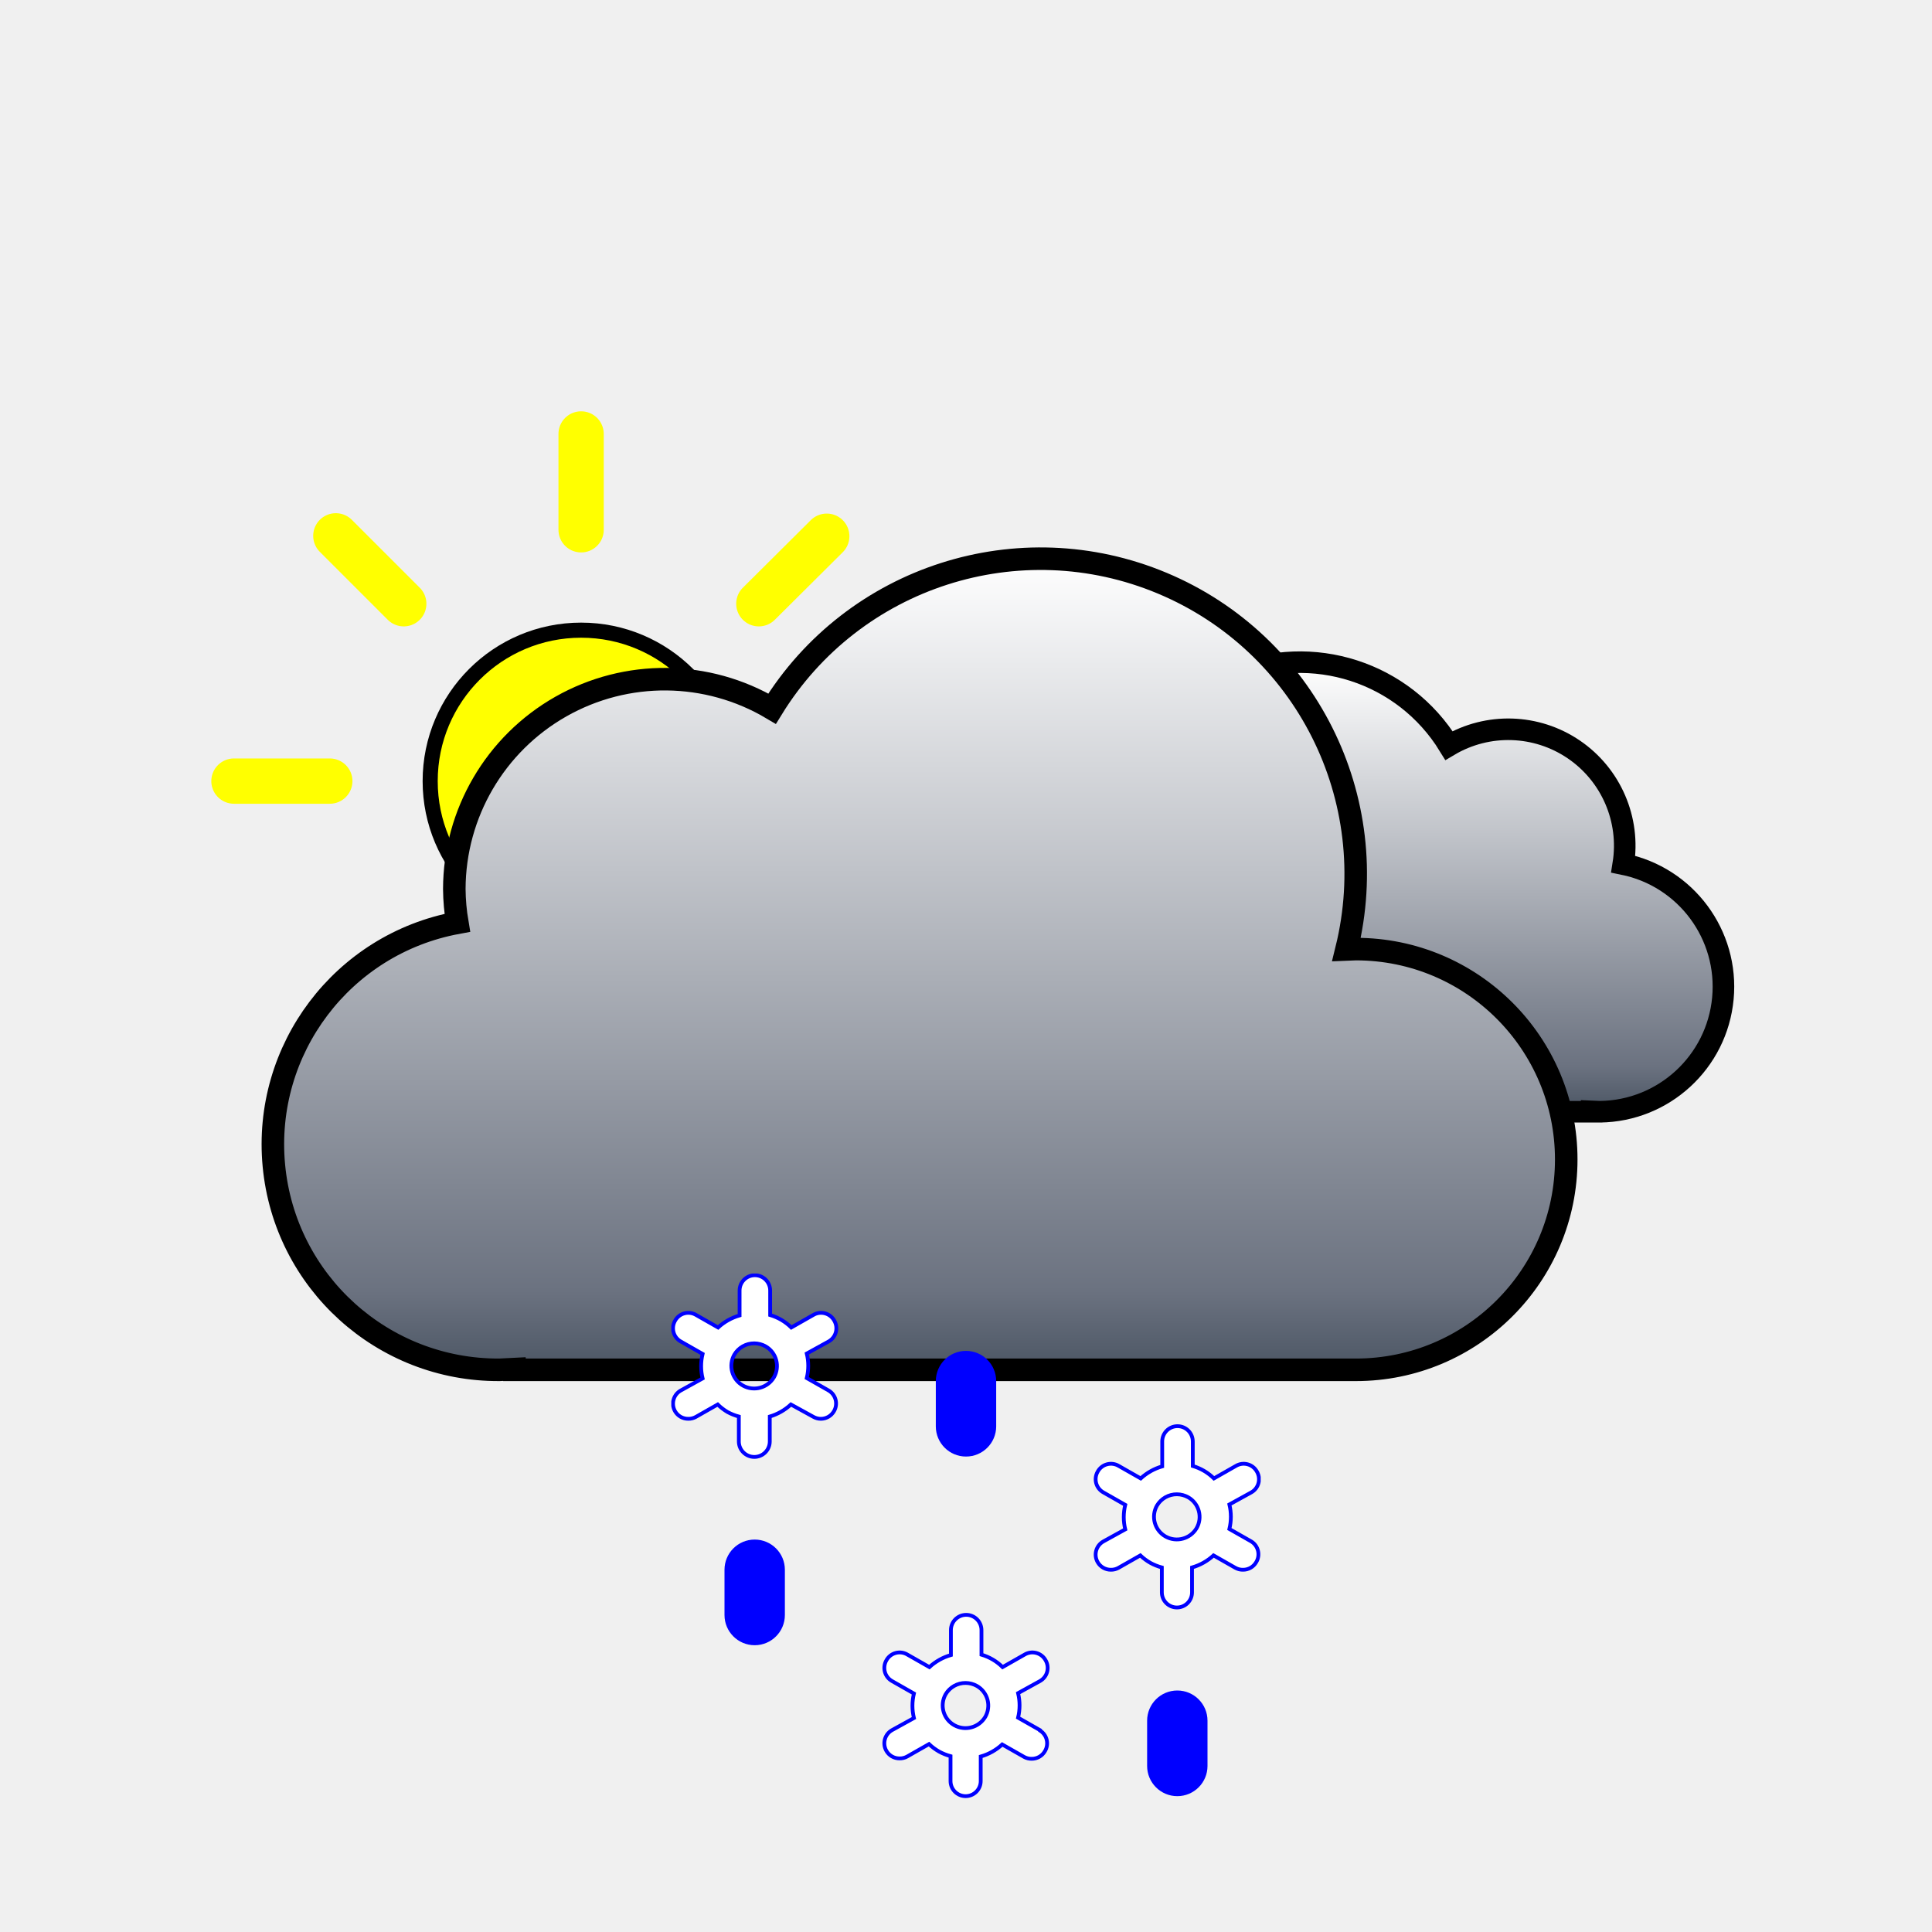
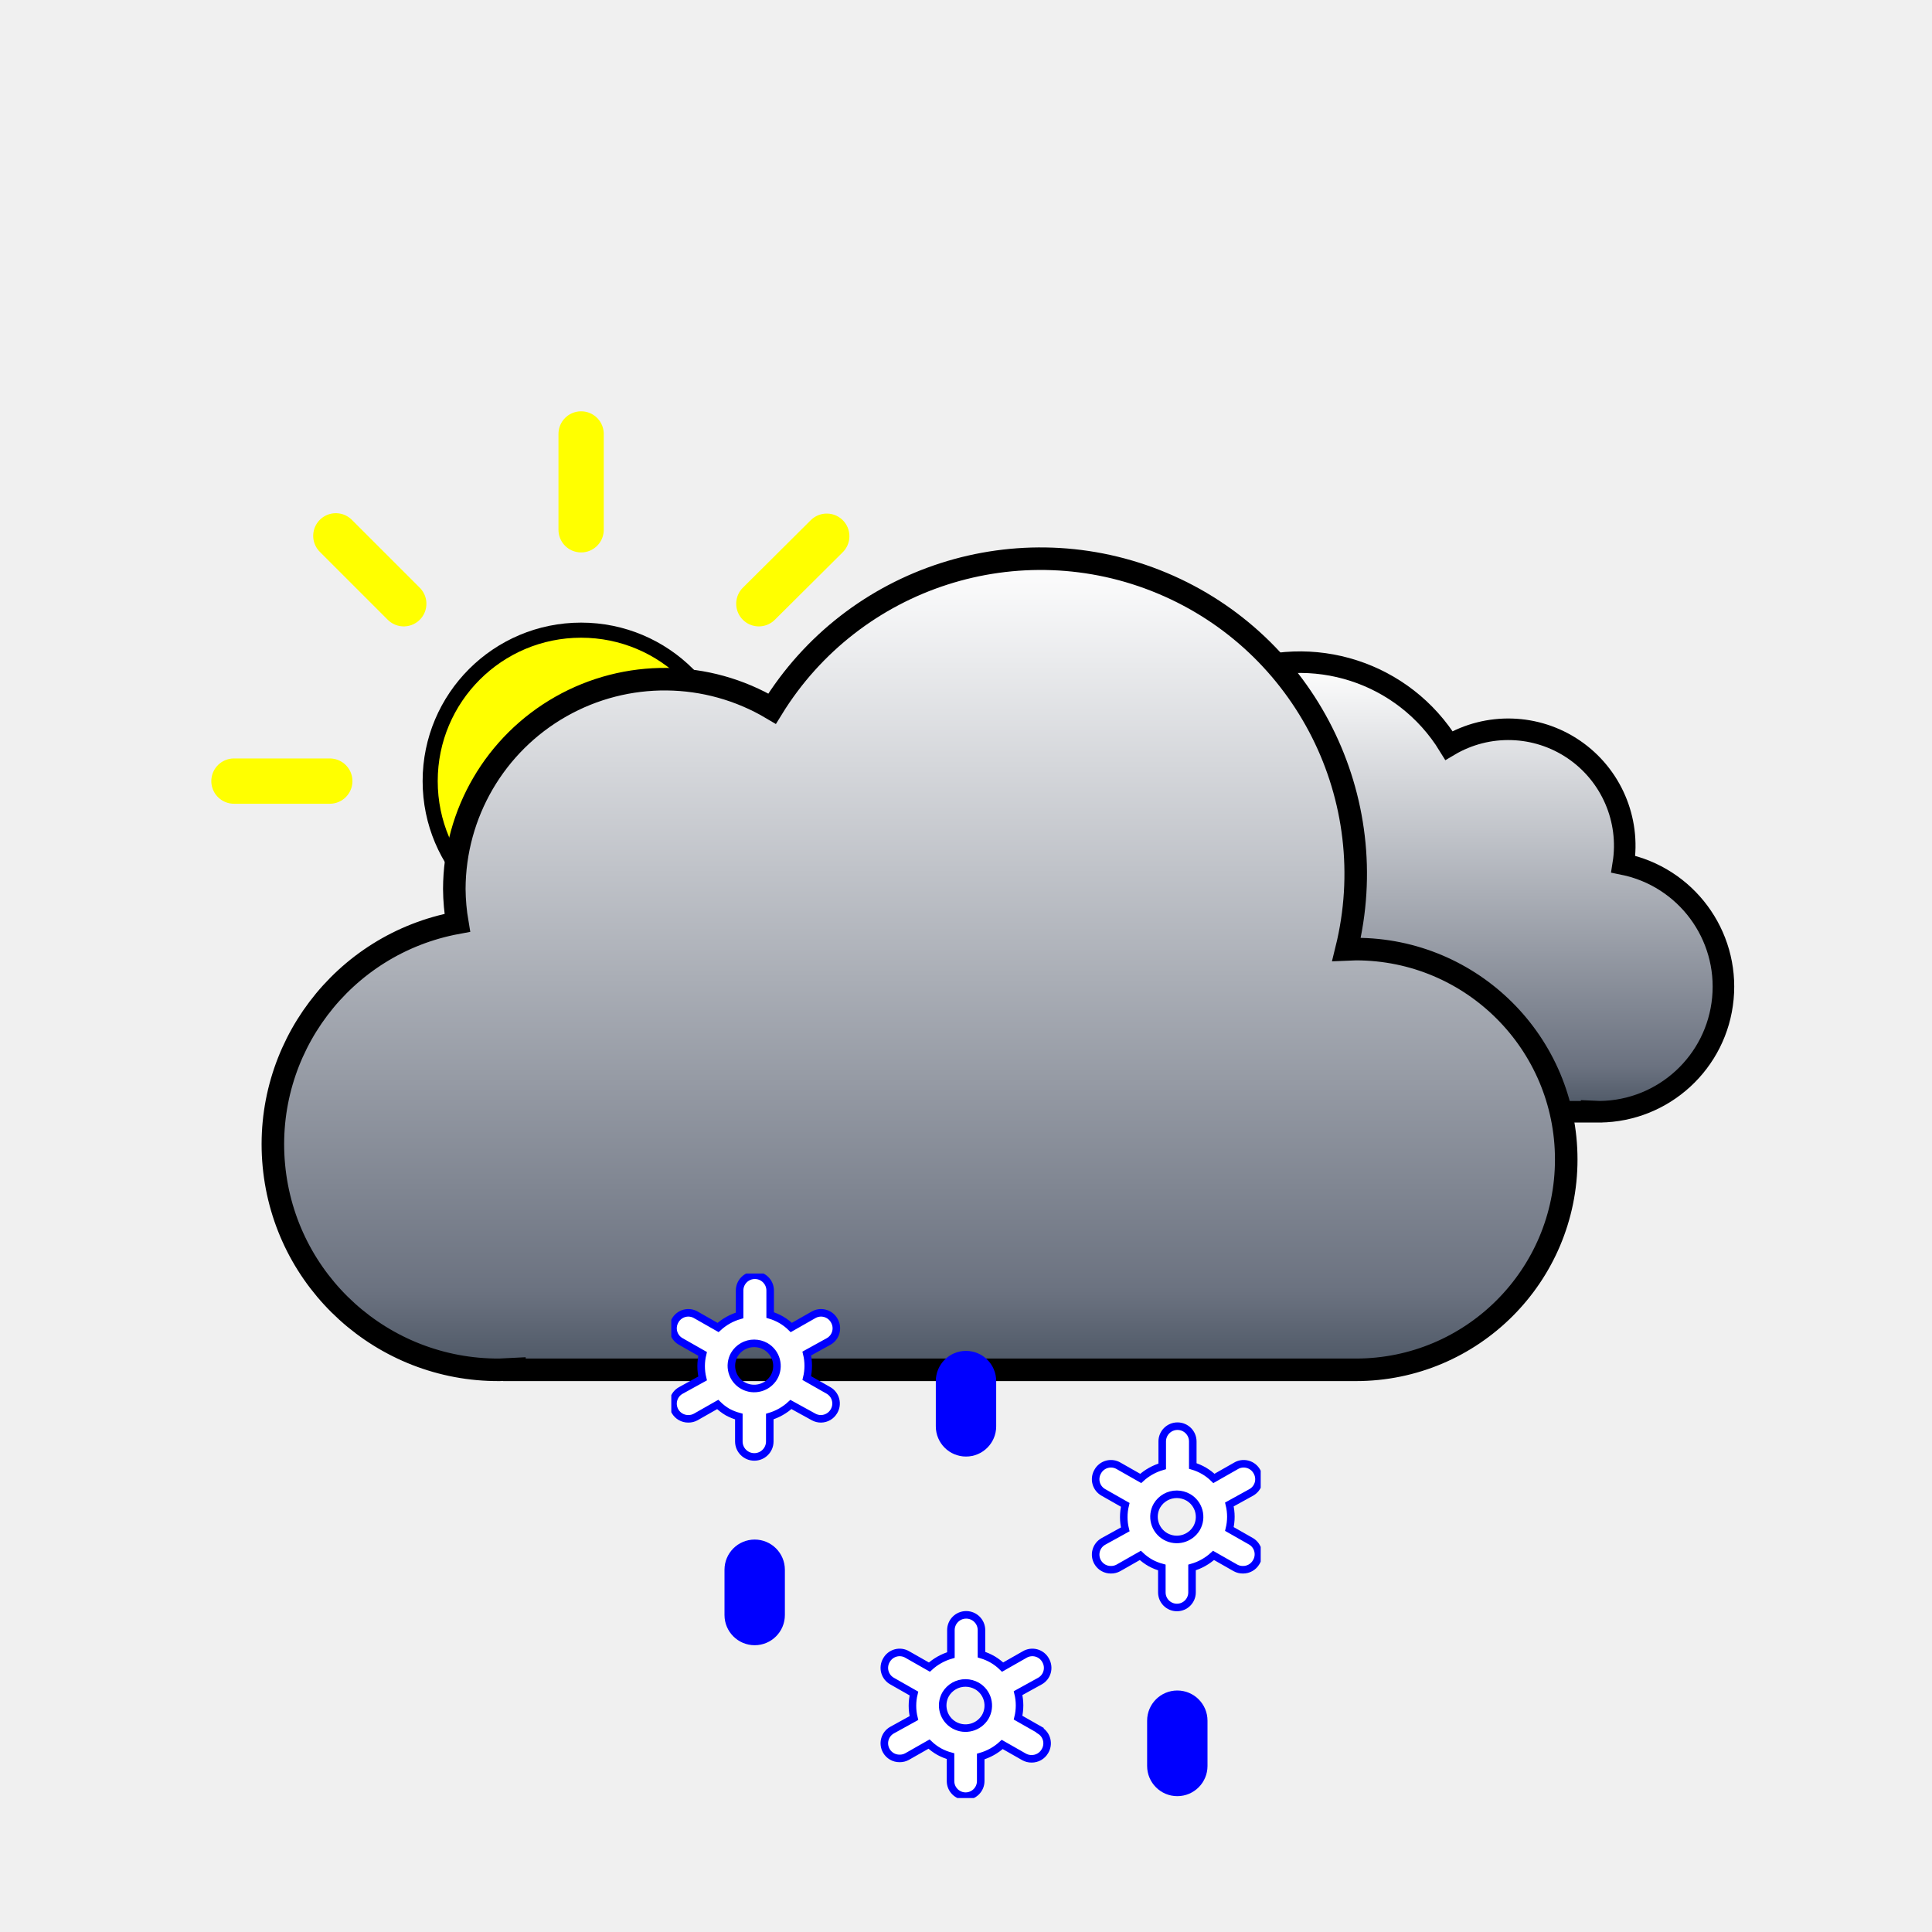
<svg xmlns="http://www.w3.org/2000/svg" xmlns:xlink="http://www.w3.org/1999/xlink" viewBox="0 0 512 512">
  <defs>
    <linearGradient id="cloudGradient" x1="0" y1="0" x2="0" y2="1" gradientUnits="objectBoundingBox">
      <stop offset="0" stop-color="white" />
      <stop offset=".9" stop-color="#6b7280" />
      <stop offset="1" stop-color="#4b5563" />
    </linearGradient>
    <symbol id="k" viewBox="0 0 196 196">
      <circle cx="98" cy="98" r="40" fill="yellow" stroke="black" stroke-miterlimit="10" stroke-width="4" />
      <path fill="none" stroke="yellow" stroke-linecap="round" stroke-miterlimit="10" stroke-width="12" d="M98 31.4V6m0 184v-25.4M145.1 51l18-17.9M33 163l18-17.9M51 51 33 33m130.1 130.1-18-18M6 98h25.4M190 98h-25.4" />
    </symbol>
    <symbol id="m" viewBox="0 0 210.3 126.1">
      <path fill="url(#cloudGradient)" stroke="black" stroke-miterlimit="10" stroke-width="6" d="M.5 93.2a32.4 32.4 0 0032.4 32.4h129.8v-.1l2.3.1a34.8 34.8 0 006.5-68.9 32.4 32.4 0 00-48.5-33 48.6 48.6 0 00-88.6 37.1h-1.5A32.4 32.4 0 00.5 93.1Z" />
    </symbol>
    <symbol id="n" viewBox="0 0 350 223">
      <path fill="url(#cloudGradient)" stroke="black" stroke-miterlimit="10" stroke-width="6" d="m291 107-2.5.1A83.9 83.9 0 00135.6 43 56 56 0 0051 91a56.6 56.6 0 00.8 9A60 60 0 0063 219l4-.2v.2h224a56 56 0 000-112Z" />
    </symbol>
    <symbol id="l" viewBox="0 0 398 222">
      <use xlink:href="#m" width="200.3" height="126.1" transform="translate(198 27)" />
      <use xlink:href="#n" width="350" height="222" />
    </symbol>
    <symbol id="j" viewBox="0 0 410.8 258">
      <use xlink:href="#k" width="196" height="196" />
      <use xlink:href="#l" width="398" height="222" transform="translate(12.84 36)" />
    </symbol>
    <symbol id="p" viewBox="0 0 156.2 139">
-       <path fill="white" stroke="blue" stroke-miterlimit="10" d="m41.7 31-5.8-3.3a13.7 13.7 0 000-6.5l5.8-3.2a4 4 0 001.5-5.5 4 4 0 00-5.6-1.5l-5.8 3.3a13.6 13.6 0 00-2.6-2 13.8 13.8 0 00-3-1.3V4.5a4 4 0 00-8.1 0v6.6a14.3 14.3 0 00-5.7 3.2L6.6 11A4 4 0 001 12.5 4 4 0 002.5 18l5.8 3.3a13.7 13.7 0 000 6.5L2.5 31A4 4 0 001 36.5a4 4 0 003.5 2 4 4 0 002-.5l5.8-3.3a13.6 13.6 0 002.6 2 13.8 13.8 0 003 1.2v6.6a4 4 0 008.2 0v-6.6a14.2 14.2 0 005.6-3.2l6 3.3a4 4 0 002 .5 4 4 0 003.4-2 4 4 0 00-1.4-5.5ZM19 29.7a6 6 0 01-2.3-8.2 6.1 6.1 0 015.3-3 6.2 6.2 0 013 .8 6 6 0 012.2 8.2 6.1 6.1 0 01-8.2 2.2Z" />
-       <path fill="white" stroke="blue" stroke-miterlimit="10" d="m97.7 121-5.8-3.3a13.7 13.7 0 000-6.5l5.8-3.2a4 4 0 001.5-5.5 4 4 0 00-5.6-1.5l-5.8 3.3a13.6 13.6 0 00-2.6-2 13.8 13.8 0 00-3-1.3v-6.5a4 4 0 00-8.1 0v6.6a14.3 14.3 0 00-5.7 3.2l-5.8-3.3a4 4 0 00-5.6 1.5 4 4 0 001.5 5.5l5.8 3.3a13.7 13.7 0 000 6.5l-5.8 3.2a4 4 0 00-1.5 5.5 4 4 0 003.5 2 4 4 0 002-.5l5.8-3.3a13.6 13.6 0 002.7 2 13.8 13.8 0 003 1.2v6.6a4 4 0 008 0V128a14.2 14.2 0 005.7-3.2l5.8 3.3a4 4 0 002 .5 4 4 0 003.5-2 4 4 0 00-1.3-5.5ZM75 119.7a6 6 0 01-2.3-8.2 6.1 6.1 0 015.3-3 6.2 6.2 0 013 .8 6 6 0 012.2 8.2 6.1 6.1 0 01-8.2 2.2Z" />
-       <path fill="white" stroke="blue" stroke-miterlimit="10" d="m153.7 71-5.8-3.3a13.7 13.7 0 000-6.5l5.8-3.2a4 4 0 001.5-5.5 4 4 0 00-5.6-1.5l-5.8 3.3a13.6 13.6 0 00-2.6-2 13.8 13.8 0 00-3-1.3v-6.5a4 4 0 00-8.1 0v6.6a14.3 14.3 0 00-5.7 3.2l-5.8-3.3a4 4 0 00-5.6 1.5 4 4 0 001.5 5.5l5.8 3.3a13.7 13.7 0 000 6.5l-5.8 3.2a4 4 0 00-1.5 5.5 4 4 0 003.5 2 4 4 0 002-.5l5.8-3.3a13.6 13.6 0 002.7 2 13.8 13.8 0 003 1.2v6.6a4 4 0 008 0v-6.6a14.2 14.2 0 005.7-3.2l5.8 3.3a4 4 0 002 .5 4 4 0 003.5-2 4 4 0 00-1.3-5.5ZM131 69.7a6 6 0 01-2.3-8.2 6.1 6.1 0 015.3-3 6.2 6.2 0 013 .8 6 6 0 012.2 8.2 6.1 6.1 0 01-8.2 2.2Z" />
+       <path fill="white" stroke-width="2" stroke="blue" stroke-miterlimit="10" d="m41.7 31-5.8-3.3a13.7 13.7 0 000-6.5l5.8-3.2a4 4 0 001.5-5.5 4 4 0 00-5.6-1.5l-5.8 3.3a13.6 13.6 0 00-2.6-2 13.8 13.8 0 00-3-1.3V4.5a4 4 0 00-8.1 0v6.6a14.3 14.3 0 00-5.7 3.2L6.6 11A4 4 0 001 12.5 4 4 0 002.5 18l5.8 3.3a13.7 13.7 0 000 6.5L2.5 31A4 4 0 001 36.5a4 4 0 003.5 2 4 4 0 002-.5l5.8-3.3a13.6 13.6 0 002.6 2 13.8 13.8 0 003 1.2v6.6a4 4 0 008.2 0v-6.6a14.2 14.2 0 005.6-3.2l6 3.3a4 4 0 002 .5 4 4 0 003.4-2 4 4 0 00-1.4-5.5ZM19 29.7a6 6 0 01-2.3-8.2 6.1 6.1 0 015.3-3 6.2 6.2 0 013 .8 6 6 0 012.2 8.2 6.1 6.1 0 01-8.2 2.2Z" />
+       <path fill="white" stroke-width="2" stroke="blue" stroke-miterlimit="10" d="m97.7 121-5.8-3.3a13.7 13.7 0 000-6.5l5.8-3.2a4 4 0 001.5-5.5 4 4 0 00-5.6-1.5l-5.8 3.3a13.6 13.6 0 00-2.6-2 13.8 13.8 0 00-3-1.3v-6.5a4 4 0 00-8.1 0v6.6a14.3 14.3 0 00-5.7 3.2l-5.8-3.3a4 4 0 00-5.6 1.5 4 4 0 001.5 5.5l5.8 3.3a13.7 13.7 0 000 6.5l-5.8 3.2a4 4 0 00-1.5 5.5 4 4 0 003.5 2 4 4 0 002-.5l5.8-3.3a13.6 13.6 0 002.7 2 13.8 13.8 0 003 1.2v6.6a4 4 0 008 0V128a14.2 14.2 0 005.7-3.2l5.8 3.3a4 4 0 002 .5 4 4 0 003.5-2 4 4 0 00-1.3-5.5ZM75 119.7a6 6 0 01-2.3-8.2 6.1 6.1 0 015.3-3 6.2 6.2 0 013 .8 6 6 0 012.2 8.2 6.1 6.1 0 01-8.2 2.2Z" />
+       <path fill="white" stroke-width="2" stroke="blue" stroke-miterlimit="10" d="m153.7 71-5.8-3.3a13.7 13.7 0 000-6.5l5.8-3.2a4 4 0 001.5-5.5 4 4 0 00-5.6-1.5l-5.8 3.3a13.6 13.6 0 00-2.6-2 13.8 13.8 0 00-3-1.3v-6.5a4 4 0 00-8.1 0v6.6a14.3 14.3 0 00-5.7 3.2l-5.8-3.3a4 4 0 00-5.6 1.5 4 4 0 001.5 5.5l5.8 3.3a13.7 13.7 0 000 6.5l-5.8 3.2a4 4 0 00-1.5 5.5 4 4 0 003.5 2 4 4 0 002-.5l5.8-3.3a13.6 13.6 0 002.7 2 13.8 13.8 0 003 1.2v6.6a4 4 0 008 0v-6.6a14.2 14.2 0 005.7-3.2l5.8 3.3a4 4 0 002 .5 4 4 0 003.5-2 4 4 0 00-1.3-5.5ZM131 69.7a6 6 0 01-2.3-8.2 6.1 6.1 0 015.3-3 6.2 6.2 0 013 .8 6 6 0 012.2 8.2 6.1 6.1 0 01-8.2 2.2Z" />
    </symbol>
    <symbol id="o" viewBox="0 0 156.2 139">
      <use xlink:href="#p" width="156.2" height="139" />
      <path fill="blue" stroke-miterlimit="10" d="M22.1 98.5a8 8 0 01-8-8v-12a8 8 0 0116 0v12a8 8 0 01-8 8Z" />
      <path fill="blue" stroke-miterlimit="10" d="M78.1 48.5a8 8 0 01-8-8v-12a8 8 0 0116 0v12a8 8 0 01-8 8Z" />
      <path fill="blue" stroke-miterlimit="10" d="M134.1 138.5a8 8 0 01-8-8v-12a8 8 0 0116 0v12a8 8 0 01-8 8Z" />
    </symbol>
  </defs>
  <use xlink:href="#j" width="410.8" height="258" transform="translate(56 109)" />
  <use xlink:href="#o" width="156.2" height="139" transform="translate(177.9 337.5)" />
</svg>
